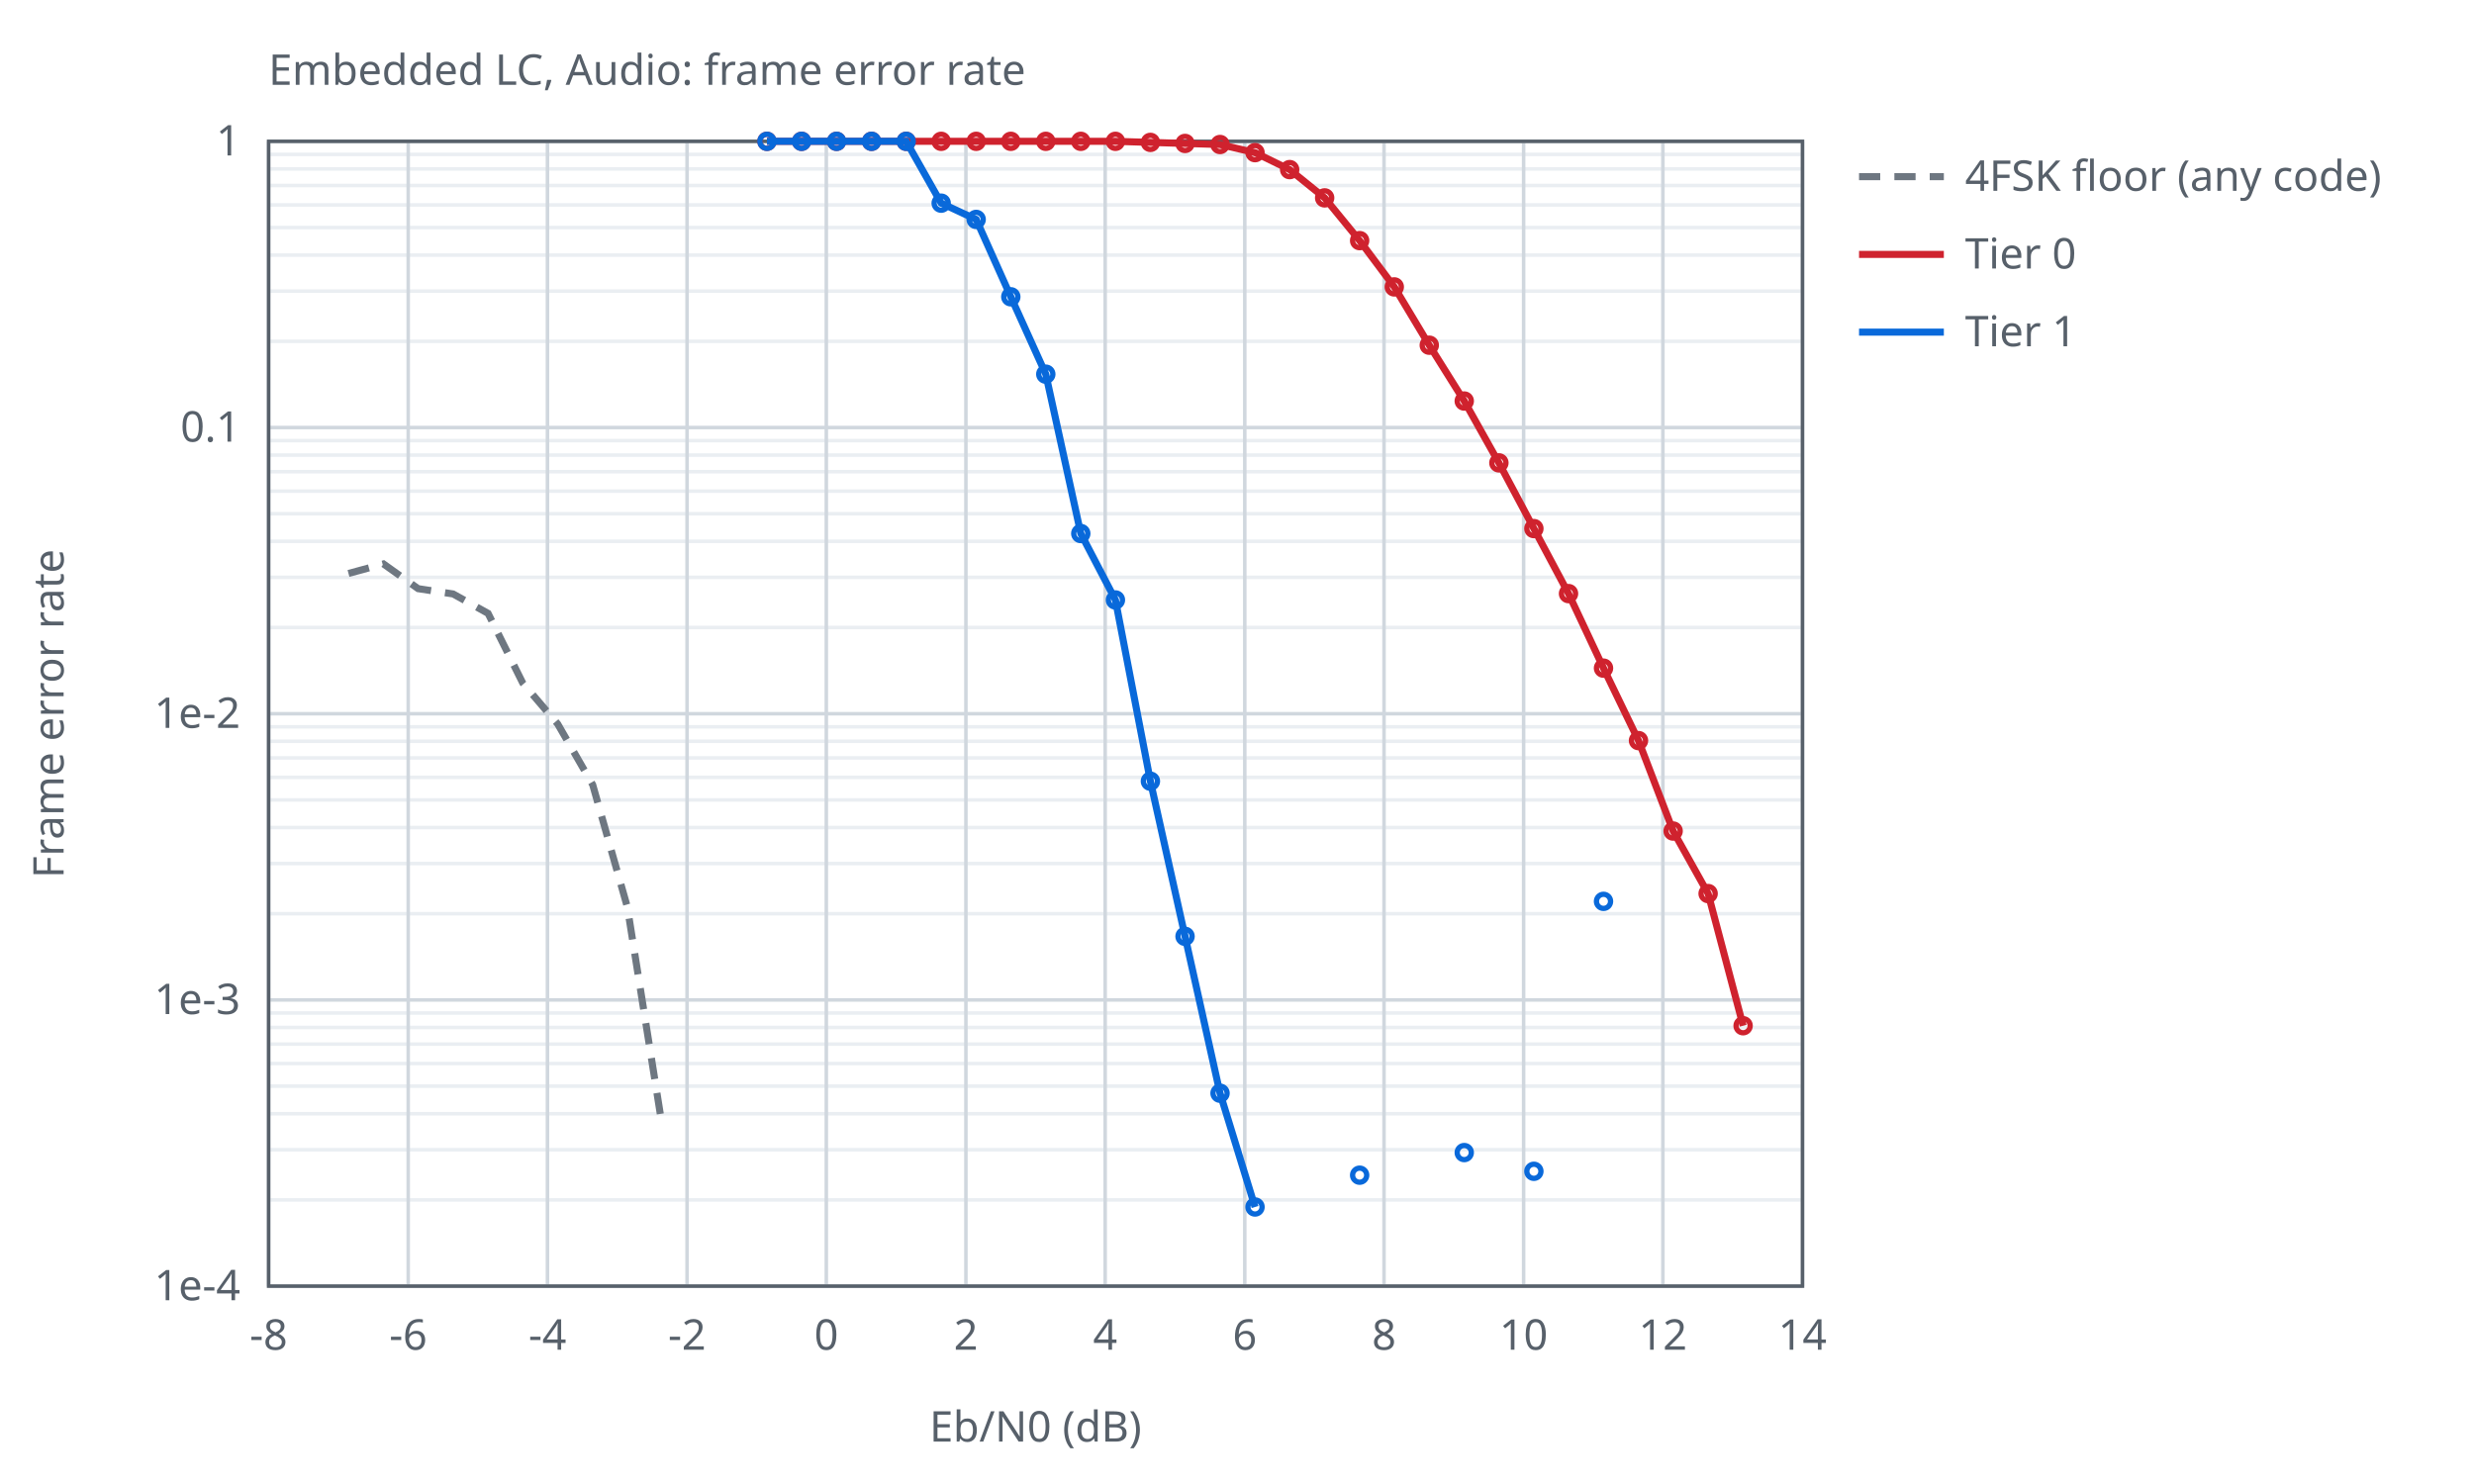
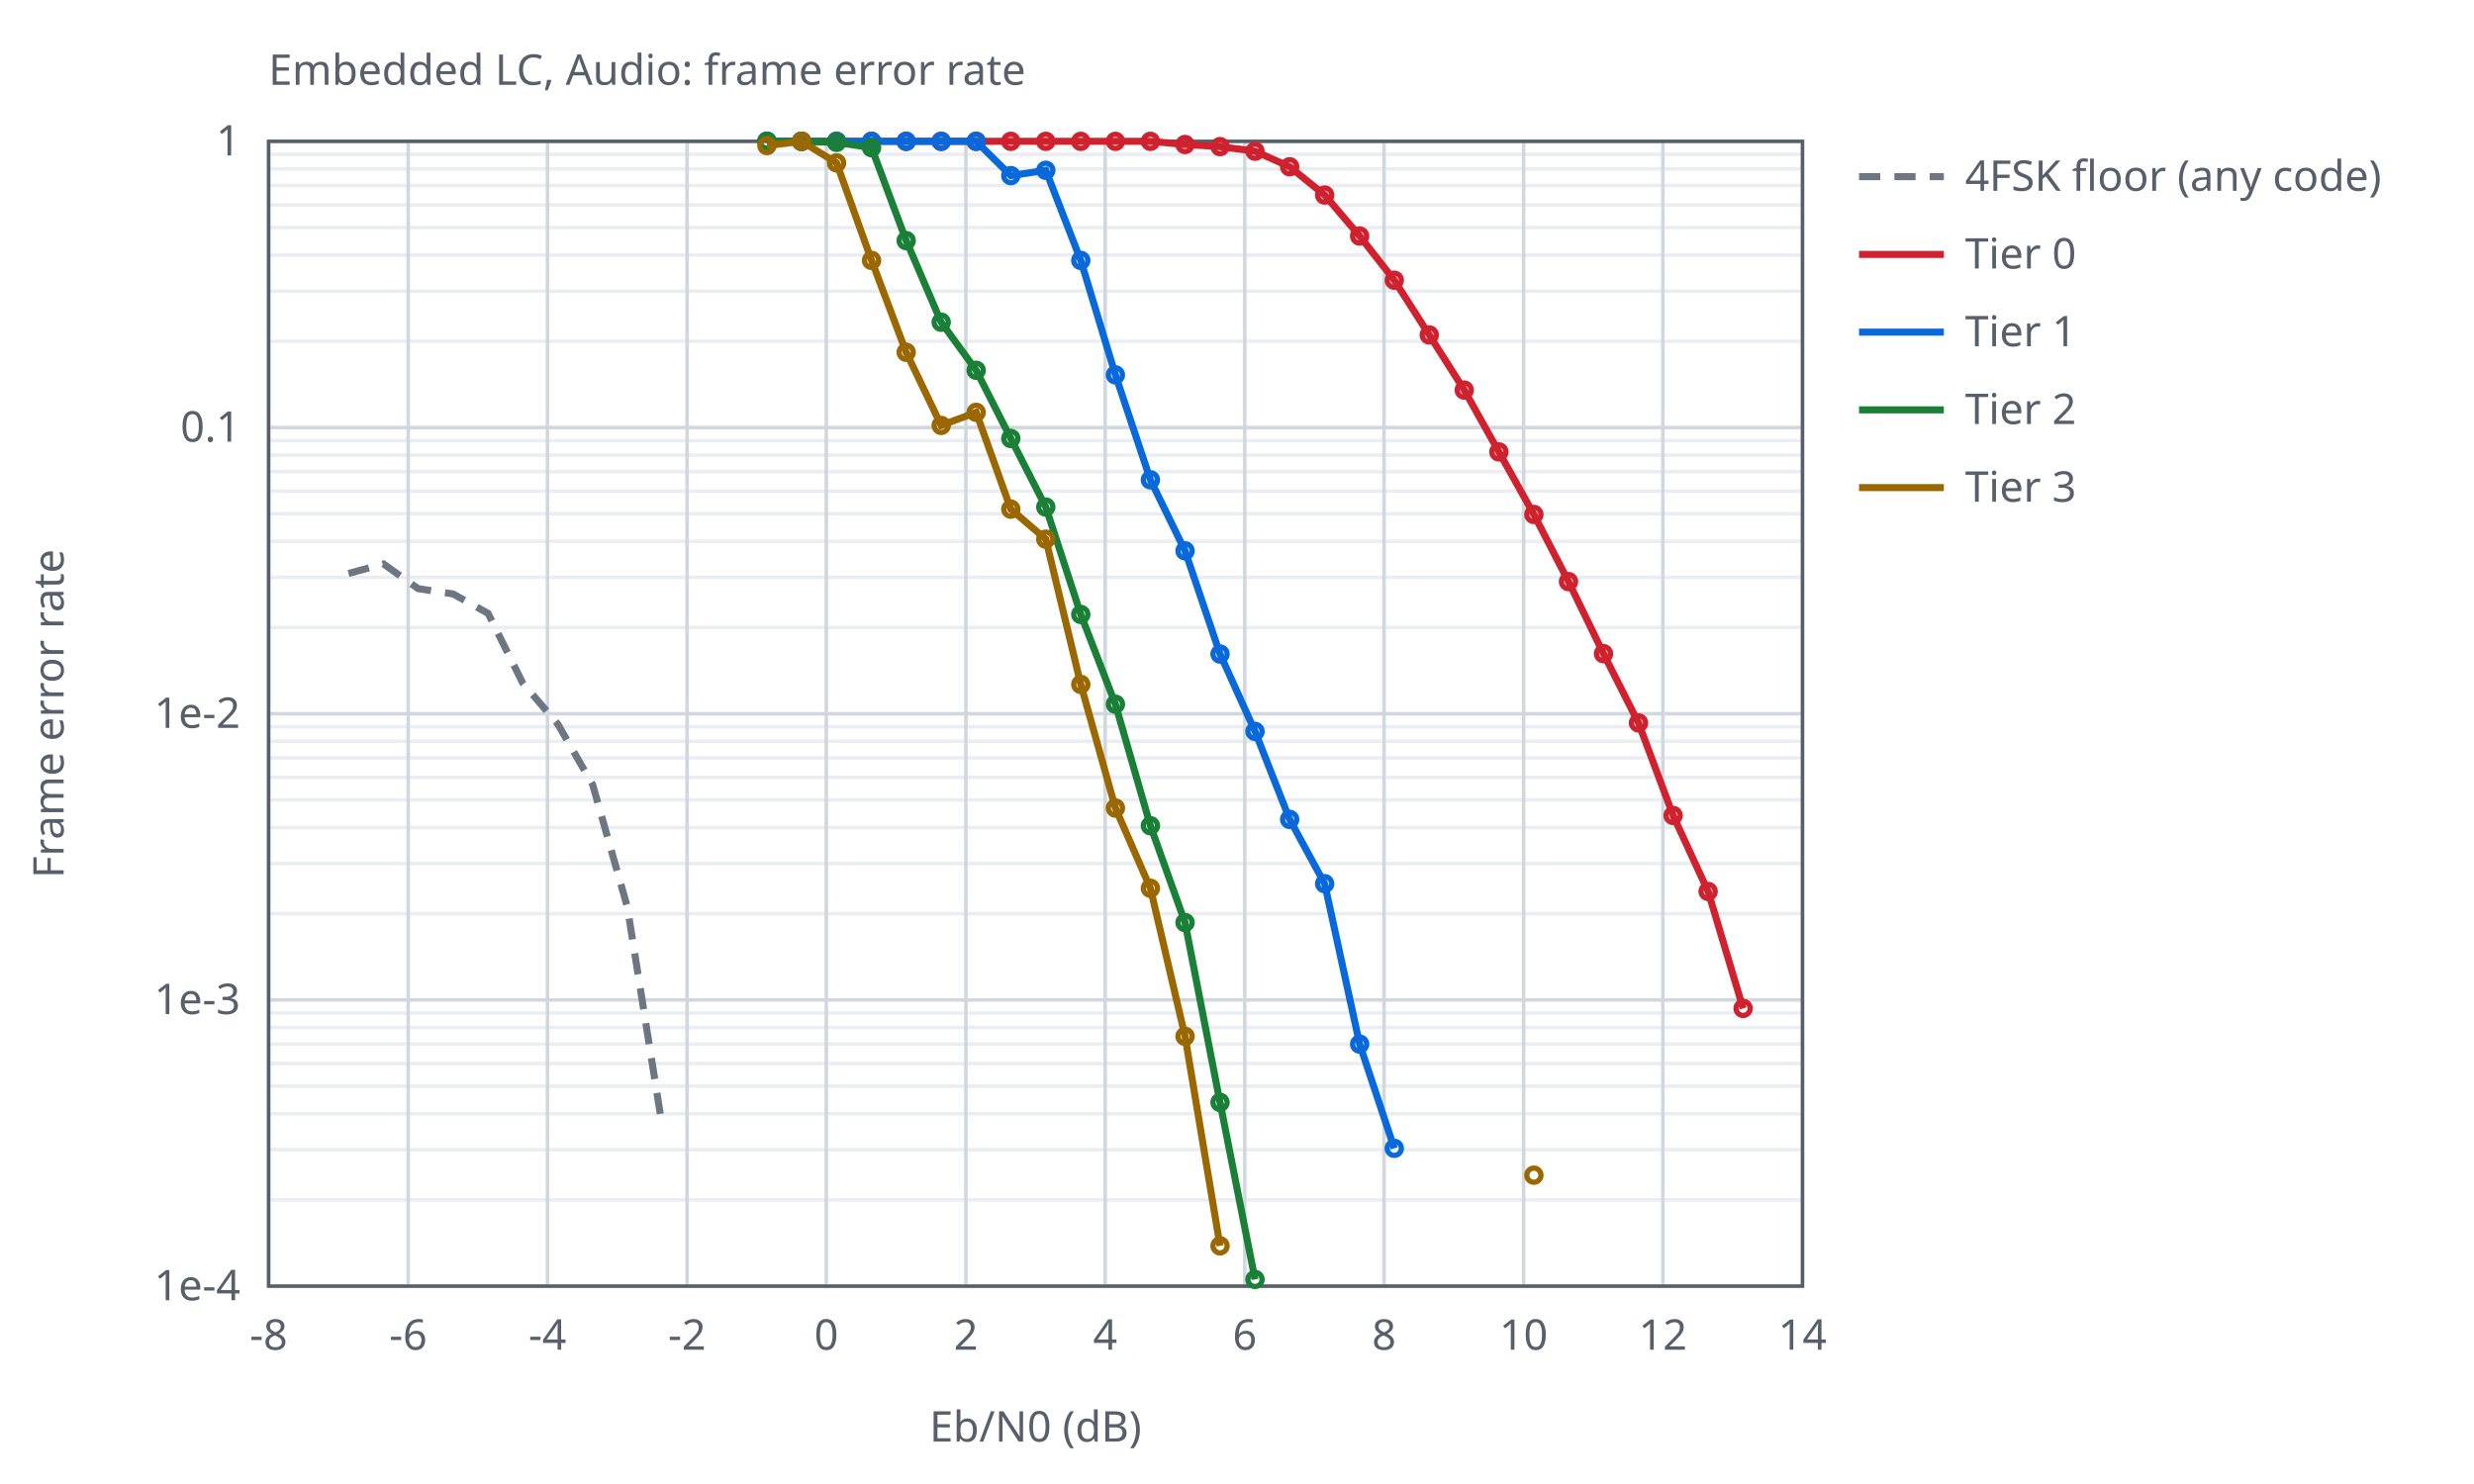
<svg xmlns="http://www.w3.org/2000/svg" width="700" height="420" viewBox="0 0 700 420">
  <style>text{font-family:sans-serif;font-size:12px;fill:#57606a}.ax{stroke:#57606a;stroke-width:1;fill:none}.gr{stroke:#d0d7de;stroke-width:1}.mi{stroke:#eaeef2;stroke-width:1}.r0{stroke:#6e7781}.r1{stroke:#bc4c00}.r2{stroke:#8250df}.s1{stroke:#cf222e}.s2{stroke:#0969da}.s3{stroke:#1a7f37}.s4{stroke:#9a6700}.l{fill:none;stroke-width:2}.p{fill:none;stroke-width:1.5}@media (prefers-color-scheme:dark){text{fill:#c9d1d9}.ax{stroke:#8b949e}.gr{stroke:#30363d}.mi{stroke:#21262d}.r0{stroke:#8b949e}.r1{stroke:#f0883e}.r2{stroke:#d2a8ff}.s1{stroke:#ff7b72}.s2{stroke:#58a6ff}.s3{stroke:#3fb950}.s4{stroke:#d29922}}</style>
  <text x="76.0" y="24">Embedded LC, Audio: frame error rate</text>
  <line class="mi" x1="76.0" y1="96.6" x2="510.0" y2="96.6" />
  <line class="mi" x1="76.0" y1="82.4" x2="510.0" y2="82.4" />
  <line class="mi" x1="76.0" y1="72.2" x2="510.0" y2="72.2" />
  <line class="mi" x1="76.0" y1="64.4" x2="510.0" y2="64.4" />
  <line class="mi" x1="76.0" y1="58.0" x2="510.0" y2="58.0" />
  <line class="mi" x1="76.0" y1="52.5" x2="510.0" y2="52.5" />
  <line class="mi" x1="76.0" y1="47.8" x2="510.0" y2="47.8" />
  <line class="mi" x1="76.0" y1="43.7" x2="510.0" y2="43.7" />
  <line class="mi" x1="76.0" y1="177.6" x2="510.0" y2="177.6" />
  <line class="mi" x1="76.0" y1="163.4" x2="510.0" y2="163.4" />
  <line class="mi" x1="76.0" y1="153.2" x2="510.0" y2="153.2" />
  <line class="mi" x1="76.0" y1="145.4" x2="510.0" y2="145.4" />
  <line class="mi" x1="76.0" y1="139.0" x2="510.0" y2="139.0" />
  <line class="mi" x1="76.0" y1="133.5" x2="510.0" y2="133.5" />
  <line class="mi" x1="76.0" y1="128.8" x2="510.0" y2="128.8" />
  <line class="mi" x1="76.0" y1="124.7" x2="510.0" y2="124.7" />
  <line class="mi" x1="76.0" y1="258.6" x2="510.0" y2="258.6" />
  <line class="mi" x1="76.0" y1="244.4" x2="510.0" y2="244.4" />
  <line class="mi" x1="76.0" y1="234.2" x2="510.0" y2="234.2" />
  <line class="mi" x1="76.0" y1="226.4" x2="510.0" y2="226.4" />
  <line class="mi" x1="76.0" y1="220.0" x2="510.0" y2="220.0" />
  <line class="mi" x1="76.0" y1="214.5" x2="510.0" y2="214.5" />
  <line class="mi" x1="76.0" y1="209.8" x2="510.0" y2="209.8" />
  <line class="mi" x1="76.0" y1="205.7" x2="510.0" y2="205.7" />
  <line class="mi" x1="76.0" y1="339.6" x2="510.0" y2="339.6" />
  <line class="mi" x1="76.0" y1="325.4" x2="510.0" y2="325.4" />
  <line class="mi" x1="76.0" y1="315.2" x2="510.0" y2="315.2" />
  <line class="mi" x1="76.0" y1="307.4" x2="510.0" y2="307.4" />
  <line class="mi" x1="76.0" y1="301.0" x2="510.0" y2="301.0" />
  <line class="mi" x1="76.0" y1="295.5" x2="510.0" y2="295.5" />
  <line class="mi" x1="76.0" y1="290.8" x2="510.0" y2="290.8" />
  <line class="mi" x1="76.0" y1="286.7" x2="510.0" y2="286.7" />
  <line class="gr" x1="76.0" y1="364.0" x2="76.0" y2="40.0" />
  <text x="76.0" y="382.0" text-anchor="middle">-8</text>
  <line class="gr" x1="115.5" y1="364.0" x2="115.5" y2="40.0" />
  <text x="115.5" y="382.0" text-anchor="middle">-6</text>
  <line class="gr" x1="154.9" y1="364.0" x2="154.9" y2="40.0" />
  <text x="154.9" y="382.0" text-anchor="middle">-4</text>
  <line class="gr" x1="194.4" y1="364.0" x2="194.4" y2="40.0" />
  <text x="194.4" y="382.0" text-anchor="middle">-2</text>
  <line class="gr" x1="233.8" y1="364.0" x2="233.8" y2="40.0" />
  <text x="233.8" y="382.0" text-anchor="middle">0</text>
  <line class="gr" x1="273.3" y1="364.0" x2="273.3" y2="40.0" />
  <text x="273.3" y="382.0" text-anchor="middle">2</text>
  <line class="gr" x1="312.7" y1="364.0" x2="312.7" y2="40.0" />
  <text x="312.7" y="382.0" text-anchor="middle">4</text>
  <line class="gr" x1="352.2" y1="364.0" x2="352.2" y2="40.0" />
  <text x="352.2" y="382.0" text-anchor="middle">6</text>
  <line class="gr" x1="391.6" y1="364.0" x2="391.6" y2="40.0" />
  <text x="391.6" y="382.0" text-anchor="middle">8</text>
  <line class="gr" x1="431.1" y1="364.0" x2="431.1" y2="40.0" />
  <text x="431.1" y="382.0" text-anchor="middle">10</text>
  <line class="gr" x1="470.5" y1="364.0" x2="470.5" y2="40.0" />
  <text x="470.5" y="382.0" text-anchor="middle">12</text>
  <line class="gr" x1="510.0" y1="364.0" x2="510.0" y2="40.0" />
  <text x="510.0" y="382.0" text-anchor="middle">14</text>
  <line class="gr" x1="76.0" y1="40.0" x2="510.0" y2="40.0" />
  <text x="68.0" y="44.0" text-anchor="end">1</text>
  <line class="gr" x1="76.0" y1="121.0" x2="510.0" y2="121.0" />
  <text x="68.0" y="125.0" text-anchor="end">0.1</text>
  <line class="gr" x1="76.0" y1="202.0" x2="510.0" y2="202.0" />
  <text x="68.0" y="206.0" text-anchor="end">1e-2</text>
  <line class="gr" x1="76.0" y1="283.0" x2="510.0" y2="283.0" />
  <text x="68.0" y="287.0" text-anchor="end">1e-3</text>
  <line class="gr" x1="76.0" y1="364.0" x2="510.0" y2="364.0" />
  <text x="68.0" y="368.0" text-anchor="end">1e-4</text>
  <rect class="ax" x="76.0" y="40.0" width="434.0" height="324.0" />
  <text x="293.0" y="408.0" text-anchor="middle">Eb/N0 (dB)</text>
  <text x="18" y="202.0" text-anchor="middle" transform="rotate(-90 18 202.0)">Frame error rate</text>
  <path class="l r0" stroke-dasharray="6 4" d="M98.6,162.3 L108.5,159.6 L118.3,166.6 L128.2,168.1 L138.1,173.6 L147.9,193.3 L157.8,204.9 L167.7,222.1 L177.5,256.7 L187.4,318.9" />
  <line class="l r0" stroke-dasharray="6 4" x1="526.0" y1="50.0" x2="550.0" y2="50.0" />
  <text x="556.0" y="54.0">4FSK floor (any code)</text>
-   <path class="l s1" d="M217.0,40.0 L226.8,40.0 L236.7,40.0 L246.6,40.0 L256.4,40.0 L266.3,40.0 L276.2,40.0 L286.0,40.0 L295.9,40.0 L305.8,40.0 L315.6,40.0 L325.5,40.3 L335.3,40.6 L345.2,40.9 L355.1,43.2 L364.9,48.0 L374.8,56.0 L384.7,68.1 L394.5,81.2 L404.4,97.7 L414.3,113.5 L424.1,131.0 L434.0,149.6 L443.8,168.0 L453.7,189.1 L463.6,209.6 L473.4,235.2 L483.3,252.9 L493.2,290.3" />
+   <path class="l s1" d="M217.0,40.0 L226.8,40.0 L236.7,40.0 L246.6,40.0 L256.4,40.0 L266.3,40.0 L276.2,40.0 L286.0,40.0 L295.9,40.0 L305.8,40.0 L315.6,40.0 L325.5,40.0 L335.3,40.9 L345.2,41.5 L355.1,42.8 L364.9,47.2 L374.8,55.2 L384.7,66.8 L394.5,79.3 L404.4,94.8 L414.3,110.4 L424.1,127.9 L434.0,145.6 L443.8,164.6 L453.7,185.0 L463.6,204.6 L473.4,230.8 L483.3,252.3 L493.2,285.4" />
  <circle class="p s1" cx="217.0" cy="40.0" r="2" />
  <circle class="p s1" cx="226.8" cy="40.0" r="2" />
  <circle class="p s1" cx="236.7" cy="40.0" r="2" />
  <circle class="p s1" cx="246.6" cy="40.0" r="2" />
  <circle class="p s1" cx="256.4" cy="40.0" r="2" />
  <circle class="p s1" cx="266.3" cy="40.0" r="2" />
  <circle class="p s1" cx="276.2" cy="40.0" r="2" />
  <circle class="p s1" cx="286.0" cy="40.0" r="2" />
  <circle class="p s1" cx="295.9" cy="40.0" r="2" />
  <circle class="p s1" cx="305.8" cy="40.0" r="2" />
  <circle class="p s1" cx="315.6" cy="40.0" r="2" />
-   <circle class="p s1" cx="325.5" cy="40.3" r="2" />
-   <circle class="p s1" cx="335.3" cy="40.6" r="2" />
-   <circle class="p s1" cx="345.2" cy="40.9" r="2" />
-   <circle class="p s1" cx="355.1" cy="43.2" r="2" />
-   <circle class="p s1" cx="364.9" cy="48.0" r="2" />
-   <circle class="p s1" cx="374.8" cy="56.0" r="2" />
-   <circle class="p s1" cx="384.7" cy="68.1" r="2" />
-   <circle class="p s1" cx="394.5" cy="81.2" r="2" />
-   <circle class="p s1" cx="404.4" cy="97.7" r="2" />
-   <circle class="p s1" cx="414.3" cy="113.5" r="2" />
-   <circle class="p s1" cx="424.1" cy="131.0" r="2" />
-   <circle class="p s1" cx="434.0" cy="149.6" r="2" />
-   <circle class="p s1" cx="443.8" cy="168.0" r="2" />
-   <circle class="p s1" cx="453.7" cy="189.1" r="2" />
-   <circle class="p s1" cx="463.6" cy="209.6" r="2" />
-   <circle class="p s1" cx="473.4" cy="235.2" r="2" />
-   <circle class="p s1" cx="483.3" cy="252.9" r="2" />
-   <circle class="p s1" cx="493.2" cy="290.3" r="2" />
+   <circle class="p s1" cx="325.5" cy="40.0" r="2" />
+   <circle class="p s1" cx="335.3" cy="40.9" r="2" />
+   <circle class="p s1" cx="345.2" cy="41.5" r="2" />
+   <circle class="p s1" cx="355.1" cy="42.8" r="2" />
+   <circle class="p s1" cx="364.9" cy="47.2" r="2" />
+   <circle class="p s1" cx="374.8" cy="55.2" r="2" />
+   <circle class="p s1" cx="384.7" cy="66.8" r="2" />
+   <circle class="p s1" cx="394.5" cy="79.3" r="2" />
+   <circle class="p s1" cx="404.4" cy="94.8" r="2" />
+   <circle class="p s1" cx="414.3" cy="110.4" r="2" />
+   <circle class="p s1" cx="424.1" cy="127.9" r="2" />
+   <circle class="p s1" cx="434.0" cy="145.6" r="2" />
+   <circle class="p s1" cx="443.8" cy="164.6" r="2" />
+   <circle class="p s1" cx="453.7" cy="185.0" r="2" />
+   <circle class="p s1" cx="463.6" cy="204.6" r="2" />
+   <circle class="p s1" cx="473.4" cy="230.8" r="2" />
+   <circle class="p s1" cx="483.3" cy="252.3" r="2" />
+   <circle class="p s1" cx="493.2" cy="285.4" r="2" />
  <line class="l s1" x1="526.0" y1="72.0" x2="550.0" y2="72.0" />
  <text x="556.0" y="76.0">Tier 0</text>
-   <path class="l s2" d="M217.0,40.0 L226.8,40.0 L236.7,40.0 L246.6,40.0 L256.4,40.0 L266.3,57.5 L276.2,62.1 L286.0,84.0 L295.9,105.9 L305.8,151.0 L315.6,169.8 L325.5,221.1 L335.3,265.0 L345.2,309.4 L355.1,341.6 M384.7,332.6 M414.3,326.2 M434.0,331.5 M453.7,255.1" />
+   <path class="l s2" d="M217.0,40.0 L226.8,40.0 L236.7,40.0 L246.6,40.0 L256.4,40.0 L266.3,40.0 L276.2,40.0 L286.0,49.7 L295.9,48.2 L305.8,73.7 L315.6,106.1 L325.5,135.8 L335.3,155.9 L345.2,185.1 L355.1,207.0 L364.9,231.9 L374.8,250.1 L384.7,295.5 L394.5,325.0" />
  <circle class="p s2" cx="217.0" cy="40.0" r="2" />
  <circle class="p s2" cx="226.8" cy="40.0" r="2" />
  <circle class="p s2" cx="236.7" cy="40.0" r="2" />
  <circle class="p s2" cx="246.6" cy="40.0" r="2" />
  <circle class="p s2" cx="256.4" cy="40.0" r="2" />
-   <circle class="p s2" cx="266.3" cy="57.5" r="2" />
-   <circle class="p s2" cx="276.2" cy="62.1" r="2" />
-   <circle class="p s2" cx="286.0" cy="84.0" r="2" />
-   <circle class="p s2" cx="295.9" cy="105.9" r="2" />
-   <circle class="p s2" cx="305.8" cy="151.0" r="2" />
-   <circle class="p s2" cx="315.6" cy="169.8" r="2" />
-   <circle class="p s2" cx="325.5" cy="221.1" r="2" />
-   <circle class="p s2" cx="335.3" cy="265.0" r="2" />
-   <circle class="p s2" cx="345.2" cy="309.4" r="2" />
-   <circle class="p s2" cx="355.1" cy="341.6" r="2" />
-   <circle class="p s2" cx="384.7" cy="332.6" r="2" />
-   <circle class="p s2" cx="414.3" cy="326.2" r="2" />
-   <circle class="p s2" cx="434.0" cy="331.5" r="2" />
-   <circle class="p s2" cx="453.7" cy="255.1" r="2" />
+   <circle class="p s2" cx="266.3" cy="40.0" r="2" />
+   <circle class="p s2" cx="276.2" cy="40.0" r="2" />
+   <circle class="p s2" cx="286.0" cy="49.7" r="2" />
+   <circle class="p s2" cx="295.9" cy="48.2" r="2" />
+   <circle class="p s2" cx="305.8" cy="73.7" r="2" />
+   <circle class="p s2" cx="315.6" cy="106.1" r="2" />
+   <circle class="p s2" cx="325.5" cy="135.8" r="2" />
+   <circle class="p s2" cx="335.3" cy="155.9" r="2" />
+   <circle class="p s2" cx="345.2" cy="185.1" r="2" />
+   <circle class="p s2" cx="355.1" cy="207.0" r="2" />
+   <circle class="p s2" cx="364.9" cy="231.9" r="2" />
+   <circle class="p s2" cx="374.8" cy="250.1" r="2" />
+   <circle class="p s2" cx="384.7" cy="295.5" r="2" />
+   <circle class="p s2" cx="394.5" cy="325.0" r="2" />
  <line class="l s2" x1="526.0" y1="94.0" x2="550.0" y2="94.0" />
  <text x="556.0" y="98.0">Tier 1</text>
+   <path class="l s3" d="M217.0,40.0 L226.8,40.0 L236.7,40.3 L246.6,41.8 L256.4,68.1 L266.3,91.2 L276.2,104.8 L286.0,124.1 L295.9,143.5 L305.8,173.9 L315.6,199.3 L325.5,233.7 L335.3,261.1 L345.2,312.0 L355.1,362.1" />
+   <circle class="p s3" cx="217.0" cy="40.0" r="2" />
+   <circle class="p s3" cx="226.8" cy="40.0" r="2" />
+   <circle class="p s3" cx="236.7" cy="40.3" r="2" />
+   <circle class="p s3" cx="246.6" cy="41.8" r="2" />
+   <circle class="p s3" cx="256.4" cy="68.1" r="2" />
+   <circle class="p s3" cx="266.3" cy="91.2" r="2" />
+   <circle class="p s3" cx="276.2" cy="104.8" r="2" />
+   <circle class="p s3" cx="286.0" cy="124.1" r="2" />
+   <circle class="p s3" cx="295.9" cy="143.5" r="2" />
+   <circle class="p s3" cx="305.8" cy="173.9" r="2" />
+   <circle class="p s3" cx="315.6" cy="199.3" r="2" />
+   <circle class="p s3" cx="325.5" cy="233.7" r="2" />
+   <circle class="p s3" cx="335.3" cy="261.1" r="2" />
+   <circle class="p s3" cx="345.2" cy="312.0" r="2" />
+   <circle class="p s3" cx="355.1" cy="362.1" r="2" />
+   <line class="l s3" x1="526.0" y1="116.0" x2="550.0" y2="116.0" />
+   <text x="556.0" y="120.0">Tier 2</text>
+   <path class="l s4" d="M217.0,41.2 L226.8,40.0 L236.7,46.1 L246.6,73.7 L256.4,99.7 L266.3,120.4 L276.2,116.7 L286.0,144.1 L295.9,152.6 L305.8,193.7 L315.6,228.7 L325.5,251.4 L335.3,293.3 L345.2,352.6 M434.0,332.6" />
+   <circle class="p s4" cx="217.0" cy="41.2" r="2" />
+   <circle class="p s4" cx="226.8" cy="40.0" r="2" />
+   <circle class="p s4" cx="236.7" cy="46.1" r="2" />
+   <circle class="p s4" cx="246.6" cy="73.7" r="2" />
+   <circle class="p s4" cx="256.4" cy="99.7" r="2" />
+   <circle class="p s4" cx="266.3" cy="120.4" r="2" />
+   <circle class="p s4" cx="276.2" cy="116.7" r="2" />
+   <circle class="p s4" cx="286.0" cy="144.1" r="2" />
+   <circle class="p s4" cx="295.9" cy="152.6" r="2" />
+   <circle class="p s4" cx="305.8" cy="193.7" r="2" />
+   <circle class="p s4" cx="315.6" cy="228.7" r="2" />
+   <circle class="p s4" cx="325.5" cy="251.4" r="2" />
+   <circle class="p s4" cx="335.3" cy="293.3" r="2" />
+   <circle class="p s4" cx="345.2" cy="352.6" r="2" />
+   <circle class="p s4" cx="434.0" cy="332.6" r="2" />
+   <line class="l s4" x1="526.0" y1="138.0" x2="550.0" y2="138.0" />
+   <text x="556.0" y="142.0">Tier 3</text>
</svg>
